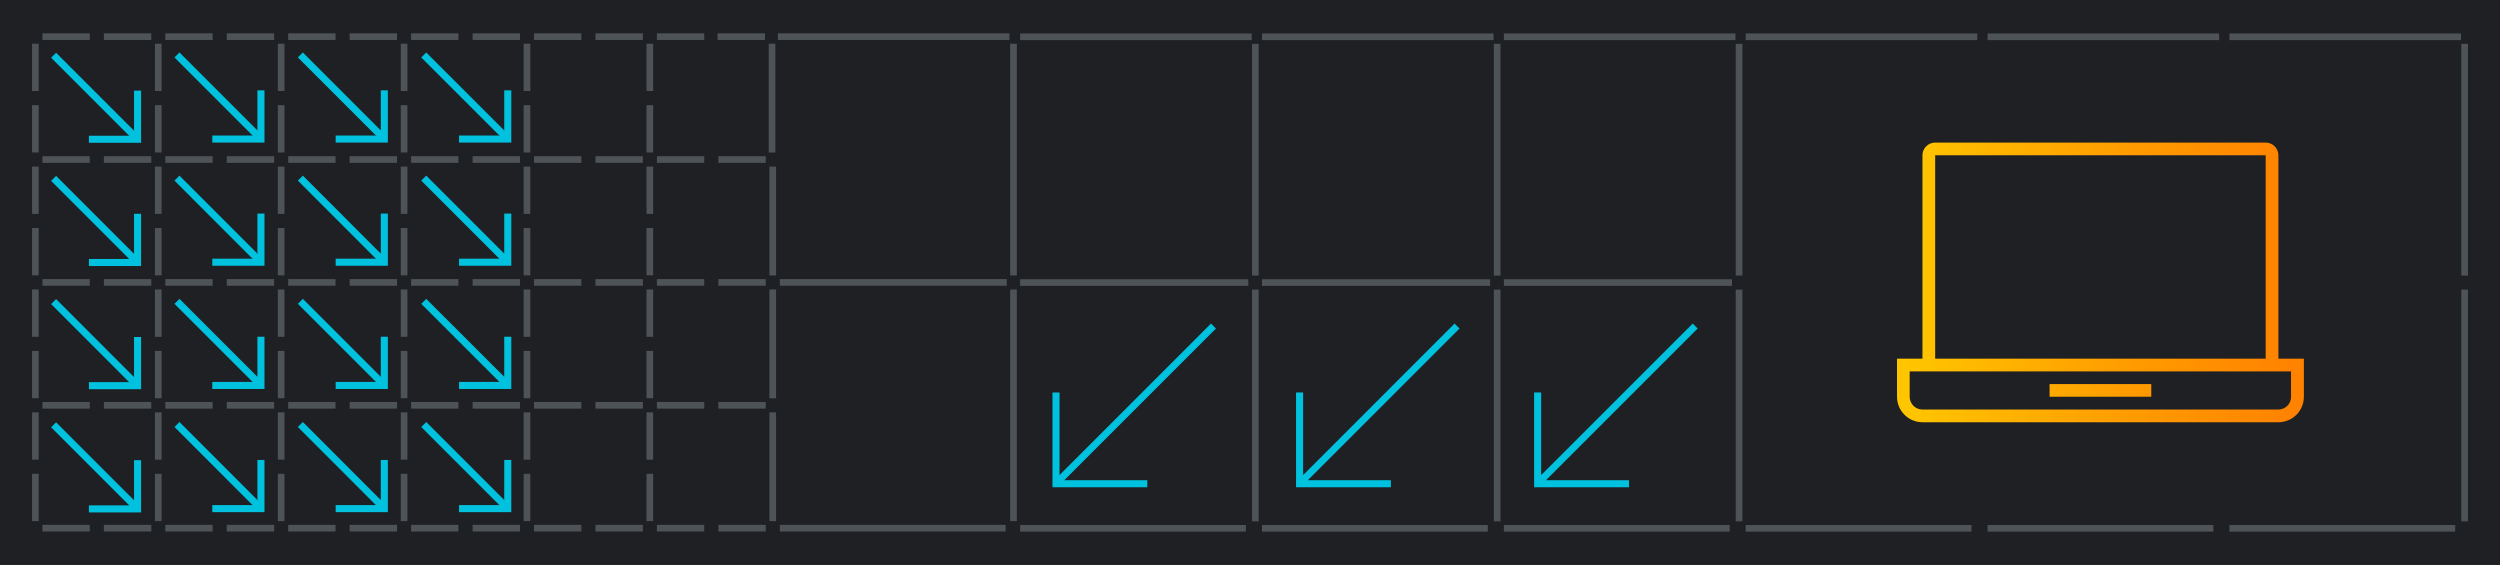
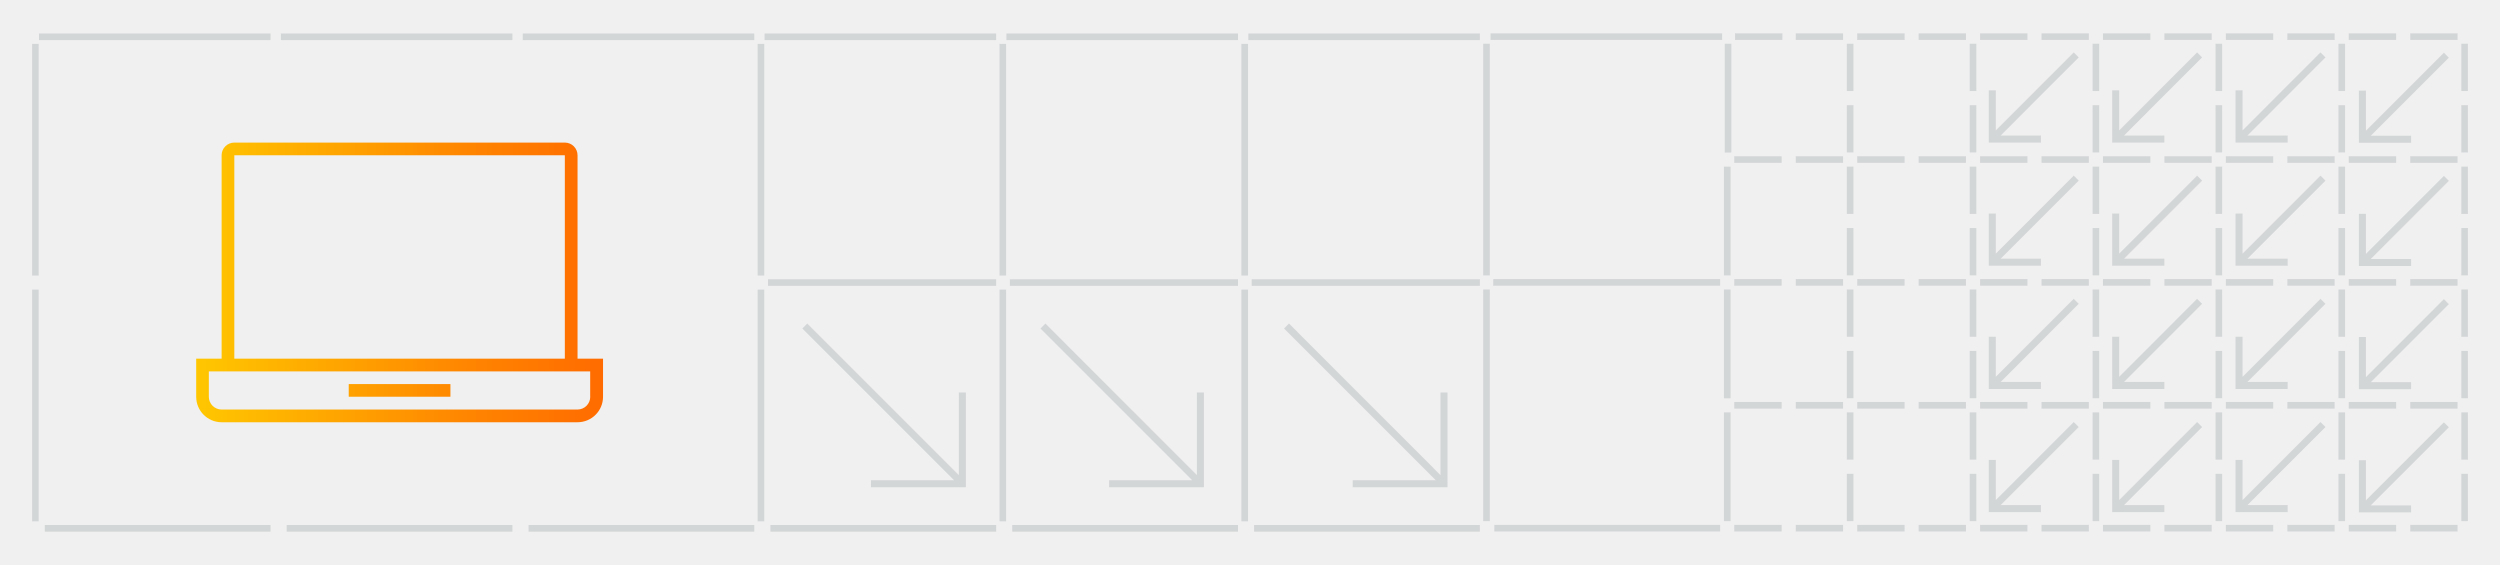
<svg xmlns="http://www.w3.org/2000/svg" id="Layer_1" data-name="Layer 1" width="354" height="80" viewBox="0 0 354 80">
  <defs>
    <style>
      .cls-1 {
-         fill: #00c1de;
+         fill: url(#linear-gradient);
      }

-       .cls-2 {
+       .cls-2, .cls-3 {
        fill: #7d868c;
      }

-       .cls-3 {
-         fill: #1f2023;
-       }
- 
-       .cls-4 {
-         fill: url(#New_Gradient_Swatch_3);
-       }
- 
-       .cls-5 {
-         fill: #fff;
-       }
- 
-       .cls-5, .cls-6 {
-         stroke: #00c1de;
-         stroke-miterlimit: 10;
-       }
- 
-       .cls-6 {
-         fill: none;
-       }
- 
-       .cls-7 {
-         opacity: .5;
+       .cls-4, .cls-3 {
+         opacity: .25;
      }
    </style>
-     <linearGradient id="New_Gradient_Swatch_3" data-name="New Gradient Swatch 3" x1="268.62" y1="39.99" x2="326.22" y2="39.99" gradientUnits="userSpaceOnUse">
+     <linearGradient id="linear-gradient" x1="268.62" y1="39.99" x2="326.22" y2="39.99" gradientTransform="translate(-240.85)" gradientUnits="userSpaceOnUse">
      <stop offset="0" stop-color="#ffc700" />
-       <stop offset=".58" stop-color="#ff9b00" />
-       <stop offset="1" stop-color="#ff8100" />
+       <stop offset=".67" stop-color="#ff8500" />
+       <stop offset="1" stop-color="#ff6b00" />
    </linearGradient>
  </defs>
-   <rect class="cls-3" width="354" height="80" />
-   <g class="cls-7">
-     <rect class="cls-2" x="4.54" y="6.19" width=".94" height="6.7" />
-     <rect class="cls-2" x="6.01" y="4.72" width="6.7" height=".94" />
-     <rect class="cls-2" x="14.71" y="4.72" width="6.71" height=".94" />
-     <rect class="cls-2" x="21.94" y="6.19" width=".94" height="6.7" />
-     <rect class="cls-2" x="23.41" y="4.72" width="6.7" height=".94" />
-     <rect class="cls-2" x="39.34" y="6.19" width=".94" height="6.7" />
-     <rect class="cls-2" x="40.81" y="4.72" width="6.7" height=".94" />
-     <rect class="cls-2" x="32.11" y="4.72" width="6.71" height=".94" />
-     <rect class="cls-2" x="56.75" y="6.19" width=".94" height="6.7" />
-     <rect class="cls-2" x="58.21" y="4.72" width="6.7" height=".94" />
-     <rect class="cls-2" x="49.51" y="4.72" width="6.71" height=".94" />
-     <rect class="cls-2" x="66.92" y="4.72" width="6.71" height=".94" />
-     <rect class="cls-2" x="74.15" y="6.19" width=".94" height="6.7" />
-     <rect class="cls-2" x="75.62" y="4.72" width="6.7" height=".94" />
-     <rect class="cls-2" x="91.55" y="6.19" width=".94" height="6.7" />
-     <rect class="cls-2" x="84.32" y="4.72" width="6.71" height=".94" />
-     <rect class="cls-2" x="93.02" y="4.72" width="6.7" height=".94" />
-     <rect class="cls-2" x="101.61" y="4.72" width="6.71" height=".94" />
-     <rect class="cls-2" x="108.85" y="6.19" width=".94" height="15.41" />
-     <rect class="cls-2" x="110.15" y="4.72" width="32.79" height=".94" />
-     <rect class="cls-2" x="4.54" y="23.59" width=".94" height="6.7" />
-     <rect class="cls-2" x="6.01" y="22.12" width="6.7" height=".94" />
-     <rect class="cls-2" x="4.54" y="14.89" width=".94" height="6.7" />
-     <rect class="cls-2" x="23.41" y="22.12" width="6.7" height=".94" />
-     <rect class="cls-2" x="21.94" y="23.59" width=".94" height="6.7" />
-     <rect class="cls-2" x="21.94" y="14.89" width=".94" height="6.7" />
-     <rect class="cls-2" x="14.71" y="22.12" width="6.71" height=".94" />
-     <rect class="cls-2" x="40.81" y="22.12" width="6.7" height=".94" />
-     <rect class="cls-2" x="39.34" y="23.59" width=".94" height="6.7" />
-     <rect class="cls-2" x="39.34" y="14.89" width=".94" height="6.7" />
-     <rect class="cls-2" x="32.11" y="22.12" width="6.71" height=".94" />
-     <rect class="cls-2" x="49.51" y="22.12" width="6.71" height=".94" />
-     <rect class="cls-2" x="56.75" y="23.59" width=".94" height="6.7" />
-     <rect class="cls-2" x="58.21" y="22.12" width="6.7" height=".94" />
-     <rect class="cls-2" x="56.75" y="14.89" width=".94" height="6.7" />
-     <rect class="cls-2" x="74.15" y="14.89" width=".94" height="6.7" />
-     <rect class="cls-2" x="66.92" y="22.12" width="6.71" height=".94" />
-     <rect class="cls-2" x="75.62" y="22.12" width="6.7" height=".94" />
-     <rect class="cls-2" x="74.15" y="23.59" width=".94" height="6.7" />
-     <rect class="cls-2" x="91.55" y="14.89" width=".94" height="6.7" />
-     <rect class="cls-2" x="91.55" y="23.59" width=".94" height="6.7" />
-     <rect class="cls-2" x="93.02" y="22.12" width="6.7" height=".94" />
-     <rect class="cls-2" x="84.32" y="22.12" width="6.71" height=".94" />
-     <rect class="cls-2" x="108.95" y="23.59" width=".94" height="15.41" />
-     <rect class="cls-2" x="101.72" y="22.12" width="6.71" height=".94" />
-     <rect class="cls-2" x="4.54" y="32.29" width=".94" height="6.7" />
-     <rect class="cls-2" x="4.54" y="40.99" width=".94" height="6.7" />
-     <rect class="cls-2" x="6.01" y="39.52" width="6.7" height=".94" />
-     <rect class="cls-2" x="21.94" y="32.29" width=".94" height="6.7" />
-     <rect class="cls-2" x="21.94" y="40.99" width=".94" height="6.7" />
-     <rect class="cls-2" x="23.41" y="39.52" width="6.7" height=".94" />
-     <rect class="cls-2" x="14.71" y="39.52" width="6.71" height=".94" />
-     <rect class="cls-2" x="39.34" y="32.29" width=".94" height="6.7" />
-     <rect class="cls-2" x="40.81" y="39.52" width="6.7" height=".94" />
-     <rect class="cls-2" x="32.11" y="39.52" width="6.71" height=".94" />
-     <rect class="cls-2" x="39.34" y="40.99" width=".94" height="6.7" />
-     <rect class="cls-2" x="56.75" y="40.99" width=".94" height="6.7" />
-     <rect class="cls-2" x="56.75" y="32.29" width=".94" height="6.7" />
-     <rect class="cls-2" x="49.51" y="39.52" width="6.71" height=".94" />
-     <rect class="cls-2" x="58.21" y="39.52" width="6.7" height=".94" />
-     <rect class="cls-2" x="75.62" y="39.52" width="6.7" height=".94" />
-     <rect class="cls-2" x="74.15" y="32.29" width=".94" height="6.7" />
-     <rect class="cls-2" x="66.92" y="39.52" width="6.71" height=".94" />
-     <rect class="cls-2" x="74.15" y="40.99" width=".94" height="6.7" />
-     <rect class="cls-2" x="91.55" y="40.99" width=".94" height="6.7" />
-     <rect class="cls-2" x="91.55" y="32.29" width=".94" height="6.7" />
-     <rect class="cls-2" x="84.32" y="39.52" width="6.71" height=".94" />
-     <rect class="cls-2" x="93.02" y="39.52" width="6.7" height=".94" />
-     <rect class="cls-2" x="143.04" y="6.19" width=".94" height="32.81" />
-     <rect class="cls-2" x="143.04" y="40.99" width=".94" height="32.8" />
-     <rect class="cls-2" x="101.72" y="39.52" width="6.71" height=".94" />
-     <rect class="cls-2" x="6.01" y="56.92" width="6.7" height=".94" />
-     <rect class="cls-2" x="4.54" y="49.69" width=".94" height="6.7" />
-     <rect class="cls-2" x="4.54" y="58.39" width=".94" height="6.7" />
-     <rect class="cls-2" x="21.94" y="49.69" width=".94" height="6.7" />
-     <rect class="cls-2" x="14.71" y="56.92" width="6.71" height=".94" />
-     <rect class="cls-2" x="23.41" y="56.92" width="6.7" height=".94" />
-     <rect class="cls-2" x="21.94" y="58.39" width=".94" height="6.7" />
-     <rect class="cls-2" x="39.34" y="58.39" width=".94" height="6.7" />
-     <rect class="cls-2" x="39.34" y="49.69" width=".94" height="6.7" />
-     <rect class="cls-2" x="40.81" y="56.92" width="6.7" height=".94" />
-     <rect class="cls-2" x="32.11" y="56.92" width="6.71" height=".94" />
-     <rect class="cls-2" x="56.75" y="49.69" width=".94" height="6.7" />
-     <rect class="cls-2" x="56.75" y="58.39" width=".94" height="6.7" />
-     <rect class="cls-2" x="58.21" y="56.92" width="6.7" height=".94" />
-     <rect class="cls-2" x="49.51" y="56.92" width="6.71" height=".94" />
-     <rect class="cls-2" x="75.62" y="56.92" width="6.7" height=".94" />
-     <rect class="cls-2" x="66.92" y="56.92" width="6.71" height=".94" />
-     <rect class="cls-2" x="74.15" y="49.69" width=".94" height="6.7" />
-     <rect class="cls-2" x="74.15" y="58.39" width=".94" height="6.7" />
-     <rect class="cls-2" x="93.02" y="56.92" width="6.7" height=".94" />
-     <rect class="cls-2" x="91.55" y="49.69" width=".94" height="6.7" />
-     <rect class="cls-2" x="91.55" y="58.39" width=".94" height="6.7" />
-     <rect class="cls-2" x="84.32" y="56.92" width="6.71" height=".94" />
-     <rect class="cls-2" x="101.72" y="56.92" width="6.71" height=".94" />
-     <rect class="cls-2" x="108.95" y="58.39" width=".94" height="15.4" />
-     <rect class="cls-2" x="108.95" y="40.99" width=".94" height="15.41" />
-     <rect class="cls-2" x="6.01" y="74.32" width="6.7" height=".94" />
-     <rect class="cls-2" x="4.54" y="67.09" width=".94" height="6.7" />
-     <rect class="cls-2" x="14.71" y="74.32" width="6.71" height=".94" />
-     <rect class="cls-2" x="23.41" y="74.32" width="6.7" height=".94" />
-     <rect class="cls-2" x="21.94" y="67.09" width=".94" height="6.7" />
-     <rect class="cls-2" x="32.11" y="74.32" width="6.71" height=".94" />
-     <rect class="cls-2" x="40.81" y="74.32" width="6.7" height=".94" />
-     <rect class="cls-2" x="39.34" y="67.09" width=".94" height="6.7" />
-     <rect class="cls-2" x="49.51" y="74.32" width="6.71" height=".94" />
-     <rect class="cls-2" x="56.75" y="67.09" width=".94" height="6.7" />
-     <rect class="cls-2" x="58.21" y="74.32" width="6.7" height=".94" />
-     <rect class="cls-2" x="74.15" y="67.09" width=".94" height="6.7" />
-     <rect class="cls-2" x="75.62" y="74.32" width="6.7" height=".94" />
-     <rect class="cls-2" x="66.92" y="74.32" width="6.71" height=".94" />
-     <rect class="cls-2" x="91.55" y="67.09" width=".94" height="6.7" />
-     <rect class="cls-2" x="93.02" y="74.32" width="6.7" height=".94" />
-     <rect class="cls-2" x="84.32" y="74.32" width="6.71" height=".94" />
-     <rect class="cls-2" x="101.72" y="74.32" width="6.71" height=".94" />
-     <polygon class="cls-2" points="135.85 39.52 110.43 39.52 110.43 40.46 135.85 40.46 142.4 40.46 142.56 40.46 142.56 39.52 142.4 39.52 135.85 39.52" />
-     <rect class="cls-2" x="110.43" y="74.32" width="31.97" height=".94" />
-     <rect class="cls-2" x="144.45" y="4.74" width="32.79" height=".94" />
-     <rect class="cls-2" x="177.29" y="41.01" width=".94" height="32.81" />
-     <rect class="cls-2" x="177.29" y="6.21" width=".94" height="32.81" />
-     <polygon class="cls-2" points="170.05 39.54 144.45 39.54 144.45 40.48 170.05 40.48 176.42 40.48 176.76 40.48 176.76 39.54 176.42 39.54 170.05 39.54" />
-     <rect class="cls-2" x="144.45" y="74.34" width="31.97" height=".94" />
-     <rect class="cls-2" x="178.7" y="4.74" width="32.79" height=".94" />
-     <rect class="cls-2" x="211.53" y="41.01" width=".94" height="32.81" />
-     <rect class="cls-2" x="211.53" y="6.21" width=".94" height="32.81" />
-     <polygon class="cls-2" points="204.3 39.54 178.7 39.54 178.7 40.48 204.3 40.48 210.67 40.48 211 40.48 211 39.54 210.67 39.54 204.3 39.54" />
-     <rect class="cls-2" x="178.7" y="74.34" width="31.97" height=".94" />
-     <rect class="cls-2" x="212.95" y="4.74" width="32.79" height=".94" />
-     <rect class="cls-2" x="245.78" y="6.21" width=".94" height="32.81" />
-     <rect class="cls-2" x="245.78" y="41.01" width=".94" height="32.81" />
-     <polygon class="cls-2" points="238.55 39.54 212.95 39.54 212.95 40.48 238.55 40.48 244.91 40.48 245.25 40.48 245.25 39.54 244.91 39.54 238.55 39.54" />
-     <rect class="cls-2" x="212.95" y="74.34" width="31.97" height=".94" />
-     <rect class="cls-2" x="247.19" y="4.74" width="32.79" height=".94" />
-     <rect class="cls-2" x="247.19" y="74.34" width="31.97" height=".94" />
-     <rect class="cls-2" x="281.44" y="4.74" width="32.79" height=".94" />
-     <rect class="cls-2" x="281.44" y="74.34" width="31.97" height=".94" />
-     <rect class="cls-2" x="315.69" y="4.74" width="32.79" height=".94" />
-     <rect class="cls-2" x="348.52" y="41.01" width=".94" height="32.81" />
-     <rect class="cls-2" x="348.52" y="6.21" width=".94" height="32.81" />
-     <rect class="cls-2" x="315.69" y="74.34" width="31.97" height=".94" />
-   </g>
-   <polygon class="cls-1" points="240.39 46.52 239.69 45.81 218.23 67.27 218.23 55.57 217.23 55.57 217.23 69 230.67 69 230.67 68 218.91 68 240.39 46.52" />
-   <polygon class="cls-1" points="206.67 46.52 205.97 45.81 184.52 67.27 184.52 55.57 183.52 55.57 183.52 69 196.95 69 196.95 68 185.19 68 206.67 46.52" />
-   <polygon class="cls-1" points="172.18 46.52 171.48 45.81 150.03 67.27 150.03 55.57 149.03 55.57 149.03 69 162.46 69 162.46 68 150.7 68 172.18 46.52" />
-   <g>
-     <g>
-       <line class="cls-5" x1="60" y1="60.11" x2="71.9" y2="72.01" />
-       <polyline class="cls-6" points="65 72.02 71.9 72.02 71.9 65.13" />
-     </g>
-     <g>
-       <line class="cls-5" x1="42.53" y1="60.11" x2="54.42" y2="72.01" />
-       <polyline class="cls-6" points="47.53 72.02 54.42 72.02 54.42 65.13" />
-     </g>
-     <g>
-       <line class="cls-5" x1="25.06" y1="60.11" x2="36.95" y2="72.01" />
-       <polyline class="cls-6" points="30.06 72.02 36.95 72.02 36.95 65.13" />
-     </g>
-     <g>
-       <line class="cls-5" x1="7.59" y1="60.15" x2="19.48" y2="72.04" />
-       <polyline class="cls-6" points="12.59 72.06 19.48 72.06 19.48 65.16" />
-     </g>
+   <g class="cls-4">
+     <rect class="cls-2" x="348.52" y="6.19" width=".94" height="6.7" />
+     <rect class="cls-2" x="341.29" y="4.72" width="6.7" height=".94" />
+     <rect class="cls-2" x="332.58" y="4.72" width="6.71" height=".94" />
+     <rect class="cls-2" x="331.12" y="6.19" width=".94" height="6.7" />
+     <rect class="cls-2" x="323.89" y="4.72" width="6.7" height=".94" />
+     <rect class="cls-2" x="313.72" y="6.19" width=".94" height="6.7" />
+     <rect class="cls-2" x="306.48" y="4.72" width="6.7" height=".94" />
+     <rect class="cls-2" x="315.18" y="4.72" width="6.71" height=".94" />
+     <rect class="cls-2" x="296.31" y="6.19" width=".94" height="6.7" />
+     <rect class="cls-2" x="289.08" y="4.72" width="6.7" height=".94" />
+     <rect class="cls-2" x="297.78" y="4.72" width="6.71" height=".94" />
+     <rect class="cls-2" x="280.38" y="4.72" width="6.71" height=".94" />
+     <rect class="cls-2" x="278.91" y="6.19" width=".94" height="6.7" />
+     <rect class="cls-2" x="271.68" y="4.72" width="6.7" height=".94" />
+     <rect class="cls-2" x="261.51" y="6.19" width=".94" height="6.7" />
+     <rect class="cls-2" x="262.98" y="4.72" width="6.71" height=".94" />
+     <rect class="cls-2" x="254.28" y="4.72" width="6.7" height=".94" />
+     <rect class="cls-2" x="245.68" y="4.72" width="6.71" height=".94" />
+     <rect class="cls-2" x="244.22" y="6.19" width=".94" height="15.41" />
+     <rect class="cls-2" x="211.06" y="4.72" width="32.79" height=".94" />
+     <rect class="cls-2" x="348.52" y="23.59" width=".94" height="6.7" />
+     <rect class="cls-2" x="341.29" y="22.12" width="6.7" height=".94" />
+     <rect class="cls-2" x="348.52" y="14.89" width=".94" height="6.7" />
+     <rect class="cls-2" x="323.89" y="22.12" width="6.7" height=".94" />
+     <rect class="cls-2" x="331.12" y="23.59" width=".94" height="6.7" />
+     <rect class="cls-2" x="331.12" y="14.89" width=".94" height="6.7" />
+     <rect class="cls-2" x="332.58" y="22.12" width="6.71" height=".94" />
+     <rect class="cls-2" x="306.48" y="22.12" width="6.7" height=".94" />
+     <rect class="cls-2" x="313.72" y="23.59" width=".94" height="6.7" />
+     <rect class="cls-2" x="313.72" y="14.89" width=".94" height="6.7" />
+     <rect class="cls-2" x="315.18" y="22.12" width="6.71" height=".94" />
+     <rect class="cls-2" x="297.78" y="22.12" width="6.71" height=".94" />
+     <rect class="cls-2" x="296.31" y="23.59" width=".94" height="6.7" />
+     <rect class="cls-2" x="289.08" y="22.12" width="6.7" height=".94" />
+     <rect class="cls-2" x="296.31" y="14.89" width=".94" height="6.7" />
+     <rect class="cls-2" x="278.91" y="14.89" width=".94" height="6.7" />
+     <rect class="cls-2" x="280.38" y="22.12" width="6.71" height=".94" />
+     <rect class="cls-2" x="271.68" y="22.12" width="6.7" height=".94" />
+     <rect class="cls-2" x="278.91" y="23.59" width=".94" height="6.7" />
+     <rect class="cls-2" x="261.51" y="14.89" width=".94" height="6.7" />
+     <rect class="cls-2" x="261.51" y="23.59" width=".94" height="6.7" />
+     <rect class="cls-2" x="254.28" y="22.12" width="6.7" height=".94" />
+     <rect class="cls-2" x="262.98" y="22.12" width="6.71" height=".94" />
+     <rect class="cls-2" x="244.11" y="23.59" width=".94" height="15.41" />
+     <rect class="cls-2" x="245.57" y="22.12" width="6.71" height=".94" />
+     <rect class="cls-2" x="348.52" y="32.29" width=".94" height="6.7" />
+     <rect class="cls-2" x="348.52" y="40.99" width=".94" height="6.7" />
+     <rect class="cls-2" x="341.29" y="39.52" width="6.7" height=".94" />
+     <rect class="cls-2" x="331.12" y="32.29" width=".94" height="6.7" />
+     <rect class="cls-2" x="331.12" y="40.99" width=".94" height="6.7" />
+     <rect class="cls-2" x="323.89" y="39.52" width="6.7" height=".94" />
+     <rect class="cls-2" x="332.58" y="39.52" width="6.71" height=".94" />
+     <rect class="cls-2" x="313.72" y="32.29" width=".94" height="6.7" />
+     <rect class="cls-2" x="306.48" y="39.52" width="6.7" height=".94" />
+     <rect class="cls-2" x="315.18" y="39.52" width="6.71" height=".94" />
+     <rect class="cls-2" x="313.72" y="40.99" width=".94" height="6.7" />
+     <rect class="cls-2" x="296.31" y="40.99" width=".94" height="6.7" />
+     <rect class="cls-2" x="296.31" y="32.29" width=".94" height="6.7" />
+     <rect class="cls-2" x="297.78" y="39.52" width="6.71" height=".94" />
+     <rect class="cls-2" x="289.08" y="39.52" width="6.7" height=".94" />
+     <rect class="cls-2" x="271.68" y="39.52" width="6.7" height=".94" />
+     <rect class="cls-2" x="278.91" y="32.29" width=".94" height="6.7" />
+     <rect class="cls-2" x="280.38" y="39.52" width="6.71" height=".94" />
+     <rect class="cls-2" x="278.91" y="40.99" width=".94" height="6.7" />
+     <rect class="cls-2" x="261.51" y="40.99" width=".94" height="6.7" />
+     <rect class="cls-2" x="261.51" y="32.29" width=".94" height="6.7" />
+     <rect class="cls-2" x="262.98" y="39.52" width="6.71" height=".94" />
+     <rect class="cls-2" x="254.28" y="39.52" width="6.7" height=".94" />
+     <rect class="cls-2" x="210.02" y="6.19" width=".94" height="32.81" />
+     <rect class="cls-2" x="210.02" y="40.99" width=".94" height="32.8" />
+     <rect class="cls-2" x="245.57" y="39.52" width="6.71" height=".94" />
+     <rect class="cls-2" x="341.29" y="56.92" width="6.7" height=".94" />
+     <rect class="cls-2" x="348.52" y="49.69" width=".94" height="6.7" />
+     <rect class="cls-2" x="348.52" y="58.39" width=".94" height="6.7" />
+     <rect class="cls-2" x="331.12" y="49.69" width=".94" height="6.7" />
+     <rect class="cls-2" x="332.58" y="56.92" width="6.71" height=".94" />
+     <rect class="cls-2" x="323.89" y="56.92" width="6.7" height=".94" />
+     <rect class="cls-2" x="331.12" y="58.39" width=".94" height="6.7" />
+     <rect class="cls-2" x="313.72" y="58.39" width=".94" height="6.7" />
+     <rect class="cls-2" x="313.72" y="49.69" width=".94" height="6.7" />
+     <rect class="cls-2" x="306.48" y="56.92" width="6.7" height=".94" />
+     <rect class="cls-2" x="315.18" y="56.92" width="6.71" height=".94" />
+     <rect class="cls-2" x="296.31" y="49.69" width=".94" height="6.7" />
+     <rect class="cls-2" x="296.31" y="58.39" width=".94" height="6.7" />
+     <rect class="cls-2" x="289.08" y="56.92" width="6.7" height=".94" />
+     <rect class="cls-2" x="297.78" y="56.92" width="6.71" height=".94" />
+     <rect class="cls-2" x="271.68" y="56.92" width="6.7" height=".94" />
+     <rect class="cls-2" x="280.38" y="56.92" width="6.71" height=".94" />
+     <rect class="cls-2" x="278.91" y="49.69" width=".94" height="6.7" />
+     <rect class="cls-2" x="278.91" y="58.39" width=".94" height="6.7" />
+     <rect class="cls-2" x="254.28" y="56.92" width="6.7" height=".94" />
+     <rect class="cls-2" x="261.51" y="49.69" width=".94" height="6.7" />
+     <rect class="cls-2" x="261.51" y="58.39" width=".94" height="6.7" />
+     <rect class="cls-2" x="262.98" y="56.92" width="6.71" height=".94" />
+     <rect class="cls-2" x="245.57" y="56.92" width="6.71" height=".94" />
+     <rect class="cls-2" x="244.11" y="58.39" width=".94" height="15.4" />
+     <rect class="cls-2" x="244.11" y="40.99" width=".94" height="15.41" />
+     <rect class="cls-2" x="341.29" y="74.32" width="6.7" height=".94" />
+     <rect class="cls-2" x="348.52" y="67.09" width=".94" height="6.7" />
+     <rect class="cls-2" x="332.58" y="74.32" width="6.71" height=".94" />
+     <rect class="cls-2" x="323.89" y="74.32" width="6.7" height=".94" />
+     <rect class="cls-2" x="331.12" y="67.09" width=".94" height="6.7" />
+     <rect class="cls-2" x="315.18" y="74.32" width="6.71" height=".94" />
+     <rect class="cls-2" x="306.48" y="74.32" width="6.7" height=".94" />
+     <rect class="cls-2" x="313.72" y="67.09" width=".94" height="6.7" />
+     <rect class="cls-2" x="297.78" y="74.32" width="6.71" height=".94" />
+     <rect class="cls-2" x="296.31" y="67.09" width=".94" height="6.7" />
+     <rect class="cls-2" x="289.08" y="74.32" width="6.7" height=".94" />
+     <rect class="cls-2" x="278.91" y="67.09" width=".94" height="6.7" />
+     <rect class="cls-2" x="271.68" y="74.32" width="6.7" height=".94" />
+     <rect class="cls-2" x="280.38" y="74.32" width="6.71" height=".94" />
+     <rect class="cls-2" x="261.51" y="67.09" width=".94" height="6.7" />
+     <rect class="cls-2" x="254.28" y="74.32" width="6.7" height=".94" />
+     <rect class="cls-2" x="262.98" y="74.32" width="6.71" height=".94" />
+     <rect class="cls-2" x="245.57" y="74.32" width="6.71" height=".94" />
+     <polygon class="cls-2" points="218.15 39.52 243.57 39.52 243.57 40.46 218.15 40.46 211.6 40.46 211.44 40.46 211.44 39.52 211.6 39.52 218.15 39.52" />
+     <rect class="cls-2" x="211.6" y="74.32" width="31.97" height=".94" />
+     <rect class="cls-2" x="176.76" y="4.74" width="32.79" height=".94" />
+     <rect class="cls-2" x="175.78" y="41.01" width=".94" height="32.81" />
+     <rect class="cls-2" x="175.78" y="6.21" width=".94" height="32.81" />
+     <polygon class="cls-2" points="183.95 39.54 209.55 39.54 209.55 40.48 183.95 40.48 177.58 40.48 177.24 40.48 177.24 39.54 177.58 39.54 183.95 39.54" />
+     <rect class="cls-2" x="177.58" y="74.34" width="31.97" height=".94" />
+     <rect class="cls-2" x="142.51" y="4.74" width="32.79" height=".94" />
+     <rect class="cls-2" x="141.53" y="41.01" width=".94" height="32.81" />
+     <rect class="cls-2" x="141.53" y="6.21" width=".94" height="32.81" />
+     <polygon class="cls-2" points="149.7 39.54 175.3 39.54 175.3 40.48 149.7 40.48 143.33 40.48 143 40.48 143 39.54 143.33 39.54 149.7 39.54" />
+     <rect class="cls-2" x="143.33" y="74.34" width="31.97" height=".94" />
+     <rect class="cls-2" x="108.26" y="4.74" width="32.79" height=".94" />
+     <rect class="cls-2" x="107.28" y="6.21" width=".94" height="32.81" />
+     <rect class="cls-2" x="107.28" y="41.01" width=".94" height="32.81" />
+     <polygon class="cls-2" points="115.45 39.54 141.05 39.54 141.05 40.48 115.45 40.48 109.09 40.48 108.75 40.48 108.75 39.54 109.09 39.54 115.45 39.54" />
+     <rect class="cls-2" x="109.09" y="74.34" width="31.97" height=".94" />
+     <rect class="cls-2" x="74.02" y="4.74" width="32.79" height=".94" />
+     <rect class="cls-2" x="74.84" y="74.34" width="31.97" height=".94" />
+     <rect class="cls-2" x="39.77" y="4.74" width="32.79" height=".94" />
+     <rect class="cls-2" x="40.59" y="74.34" width="31.97" height=".94" />
+     <rect class="cls-2" x="5.52" y="4.74" width="32.79" height=".94" />
+     <rect class="cls-2" x="4.54" y="41.01" width=".94" height="32.81" />
+     <rect class="cls-2" x="4.54" y="6.21" width=".94" height="32.81" />
+     <rect class="cls-2" x="6.34" y="74.34" width="31.97" height=".94" />
  </g>
  <g>
-     <g>
-       <line class="cls-5" x1="60" y1="42.67" x2="71.9" y2="54.56" />
-       <polyline class="cls-6" points="65 54.58 71.9 54.58 71.9 47.68" />
-     </g>
-     <g>
-       <line class="cls-5" x1="42.53" y1="42.67" x2="54.42" y2="54.56" />
-       <polyline class="cls-6" points="47.53 54.58 54.42 54.58 54.42 47.68" />
-     </g>
-     <g>
-       <line class="cls-5" x1="25.06" y1="42.67" x2="36.95" y2="54.56" />
-       <polyline class="cls-6" points="30.06 54.58 36.95 54.58 36.95 47.68" />
-     </g>
-     <g>
-       <line class="cls-5" x1="7.59" y1="42.7" x2="19.48" y2="54.6" />
-       <polyline class="cls-6" points="12.59 54.61 19.48 54.61 19.48 47.72" />
-     </g>
+     <polygon class="cls-3" points="113.61 46.52 114.31 45.81 135.77 67.27 135.77 55.57 136.77 55.57 136.77 69 123.33 69 123.33 68 135.09 68 113.61 46.52" />
+     <polygon class="cls-3" points="147.33 46.52 148.03 45.81 169.48 67.27 169.48 55.57 170.48 55.57 170.48 69 157.05 69 157.05 68 168.81 68 147.33 46.52" />
+     <polygon class="cls-3" points="181.82 46.52 182.52 45.81 203.97 67.27 203.97 55.57 204.97 55.57 204.97 69 191.54 69 191.54 68 203.3 68 181.82 46.52" />
  </g>
-   <g>
-     <g>
-       <line class="cls-5" x1="60" y1="25.22" x2="71.9" y2="37.12" />
-       <polyline class="cls-6" points="65 37.13 71.9 37.13 71.9 30.24" />
-     </g>
-     <g>
-       <line class="cls-5" x1="42.53" y1="25.22" x2="54.42" y2="37.12" />
-       <polyline class="cls-6" points="47.53 37.13 54.42 37.13 54.42 30.24" />
-     </g>
-     <g>
-       <line class="cls-5" x1="25.06" y1="25.22" x2="36.95" y2="37.12" />
-       <polyline class="cls-6" points="30.06 37.13 36.95 37.13 36.95 30.24" />
-     </g>
-     <g>
-       <line class="cls-5" x1="7.59" y1="25.26" x2="19.48" y2="37.15" />
-       <polyline class="cls-6" points="12.59 37.17 19.48 37.17 19.48 30.27" />
-     </g>
+   <path class="cls-1" d="m81.78,50.79v-28.8c0-.99-.8-1.8-1.8-1.8h-46.8c-.99,0-1.8.8-1.8,1.8v28.8h-3.6v5.39c0,1.99,1.61,3.61,3.61,3.61h50.39c1.99,0,3.61-1.61,3.61-3.61v-5.39h-3.6Zm-48.6-28.8h46.8v28.8h-46.8v-28.8Zm50.4,34.19c0,1-.81,1.81-1.81,1.81H31.38c-1,0-1.81-.81-1.81-1.81v-3.59h1.8s50.4,0,50.4,0h1.8v3.59Zm-19.8,0h-14.4v-1.8h14.4v1.8Z" />
+   <g class="cls-4">
+     <polygon class="cls-2" points="294 60.11 293.64 59.76 282.61 70.8 282.61 65.13 281.61 65.13 281.61 72.52 289 72.52 289 71.52 283.3 71.52 294.35 60.47 294 60.11" />
+     <polygon class="cls-2" points="311.11 59.76 300.08 70.8 300.08 65.13 299.08 65.13 299.08 72.52 306.47 72.52 306.47 71.52 300.77 71.52 311.82 60.47 311.11 59.76" />
+     <line class="cls-2" x1="328.94" y1="60.11" x2="328.94" y2="60.11" />
+     <polygon class="cls-2" points="328.94 60.11 328.58 59.76 317.55 70.8 317.55 65.13 316.55 65.13 316.55 72.52 323.94 72.52 323.94 71.52 318.24 71.52 329.29 60.47 328.94 60.11" />
+     <polygon class="cls-2" points="346.06 59.8 335.02 70.84 335.02 65.16 334.02 65.16 334.02 72.56 341.41 72.56 341.41 71.56 335.71 71.56 346.76 60.5 346.06 59.8" />
+     <polygon class="cls-2" points="282.61 53.35 282.61 47.68 281.61 47.68 281.61 55.08 289 55.08 289 54.08 283.3 54.08 294.35 43.02 293.64 42.31 282.61 53.35" />
+     <polygon class="cls-2" points="300.08 53.35 300.08 47.68 299.08 47.68 299.08 55.08 306.47 55.08 306.47 54.08 300.77 54.08 311.82 43.02 311.11 42.31 300.08 53.35" />
+     <line class="cls-2" x1="328.94" y1="42.67" x2="328.94" y2="42.67" />
+     <polygon class="cls-2" points="328.58 42.31 317.55 53.35 317.55 47.68 316.55 47.68 316.55 55.08 323.94 55.08 323.94 54.08 318.24 54.08 329.29 43.02 328.94 42.67 328.58 42.31" />
+     <line class="cls-2" x1="346.41" y1="42.71" x2="346.41" y2="42.7" />
+     <polygon class="cls-2" points="346.06 42.35 335.02 53.39 335.02 47.72 334.02 47.72 334.02 55.11 341.41 55.11 341.41 54.11 335.71 54.11 346.76 43.06 346.41 42.71 346.06 42.35" />
+     <line class="cls-2" x1="294" y1="25.22" x2="294" y2="25.22" />
+     <polygon class="cls-2" points="293.64 24.87 282.61 35.91 282.61 30.24 281.61 30.24 281.61 37.63 289 37.63 289 36.63 283.3 36.63 294.35 25.58 294 25.22 293.64 24.87" />
+     <line class="cls-2" x1="311.47" y1="25.22" x2="311.47" y2="25.22" />
+     <polygon class="cls-2" points="311.11 24.87 300.08 35.91 300.08 30.24 299.08 30.24 299.08 37.63 306.47 37.63 306.47 36.63 300.77 36.63 311.82 25.58 311.47 25.22 311.11 24.87" />
+     <line class="cls-2" x1="328.94" y1="25.22" x2="328.94" y2="25.22" />
+     <polygon class="cls-2" points="328.58 24.87 317.55 35.91 317.55 30.24 316.55 30.24 316.55 37.63 323.94 37.63 323.94 36.63 318.24 36.63 329.29 25.58 328.94 25.22 328.58 24.87" />
+     <polygon class="cls-2" points="346.06 24.91 335.02 35.95 335.02 30.27 334.02 30.27 334.02 37.67 341.41 37.67 341.41 36.67 335.71 36.67 346.76 25.61 346.41 25.26 346.06 24.91" />
+     <polygon class="cls-2" points="282.61 18.46 282.61 12.79 281.61 12.79 281.61 20.19 289 20.19 289 19.19 283.3 19.19 294.35 8.13 293.64 7.42 282.61 18.46" />
+     <polygon class="cls-2" points="300.08 18.46 300.08 12.79 299.08 12.79 299.08 20.19 306.47 20.19 306.47 19.19 300.77 19.19 311.82 8.13 311.11 7.42 300.08 18.46" />
+     <line class="cls-2" x1="328.94" y1="7.78" x2="328.94" y2="7.78" />
+     <polygon class="cls-2" points="328.58 7.42 317.55 18.46 317.55 12.79 316.55 12.79 316.55 20.19 323.94 20.19 323.94 19.19 318.24 19.19 329.29 8.13 328.94 7.78 328.58 7.42" />
+     <line class="cls-2" x1="346.41" y1="7.82" x2="346.41" y2="7.82" />
+     <polygon class="cls-2" points="341.41 19.22 335.71 19.22 346.76 8.17 346.41 7.82 346.06 7.46 335.02 18.5 335.02 12.83 334.02 12.83 334.02 20.22 341.41 20.22 341.41 19.22" />
  </g>
-   <g>
-     <g>
-       <line class="cls-5" x1="60" y1="7.78" x2="71.9" y2="19.67" />
-       <polyline class="cls-6" points="65 19.69 71.9 19.69 71.9 12.79" />
-     </g>
-     <g>
-       <line class="cls-5" x1="42.53" y1="7.78" x2="54.42" y2="19.67" />
-       <polyline class="cls-6" points="47.53 19.69 54.42 19.69 54.42 12.79" />
-     </g>
-     <g>
-       <line class="cls-5" x1="25.06" y1="7.78" x2="36.95" y2="19.67" />
-       <polyline class="cls-6" points="30.06 19.69 36.95 19.69 36.95 12.79" />
-     </g>
-     <g>
-       <line class="cls-5" x1="7.59" y1="7.82" x2="19.48" y2="19.71" />
-       <polyline class="cls-6" points="12.59 19.72 19.48 19.72 19.48 12.83" />
-     </g>
-   </g>
-   <path class="cls-4" d="m322.62,50.79v-28.8c0-.99-.8-1.8-1.8-1.8h-46.8c-.99,0-1.8.8-1.8,1.8v28.8h-3.6v5.39c0,1.99,1.61,3.61,3.61,3.61h50.39c1.99,0,3.61-1.61,3.61-3.61v-5.39h-3.6Zm-48.6-28.8h46.8v28.8h-46.8v-28.8Zm50.4,34.19c0,1-.81,1.81-1.81,1.81h-50.39c-1,0-1.81-.81-1.81-1.81v-3.59h54v3.59Zm-19.8,0h-14.4v-1.8h14.4v1.8Z" />
</svg>
